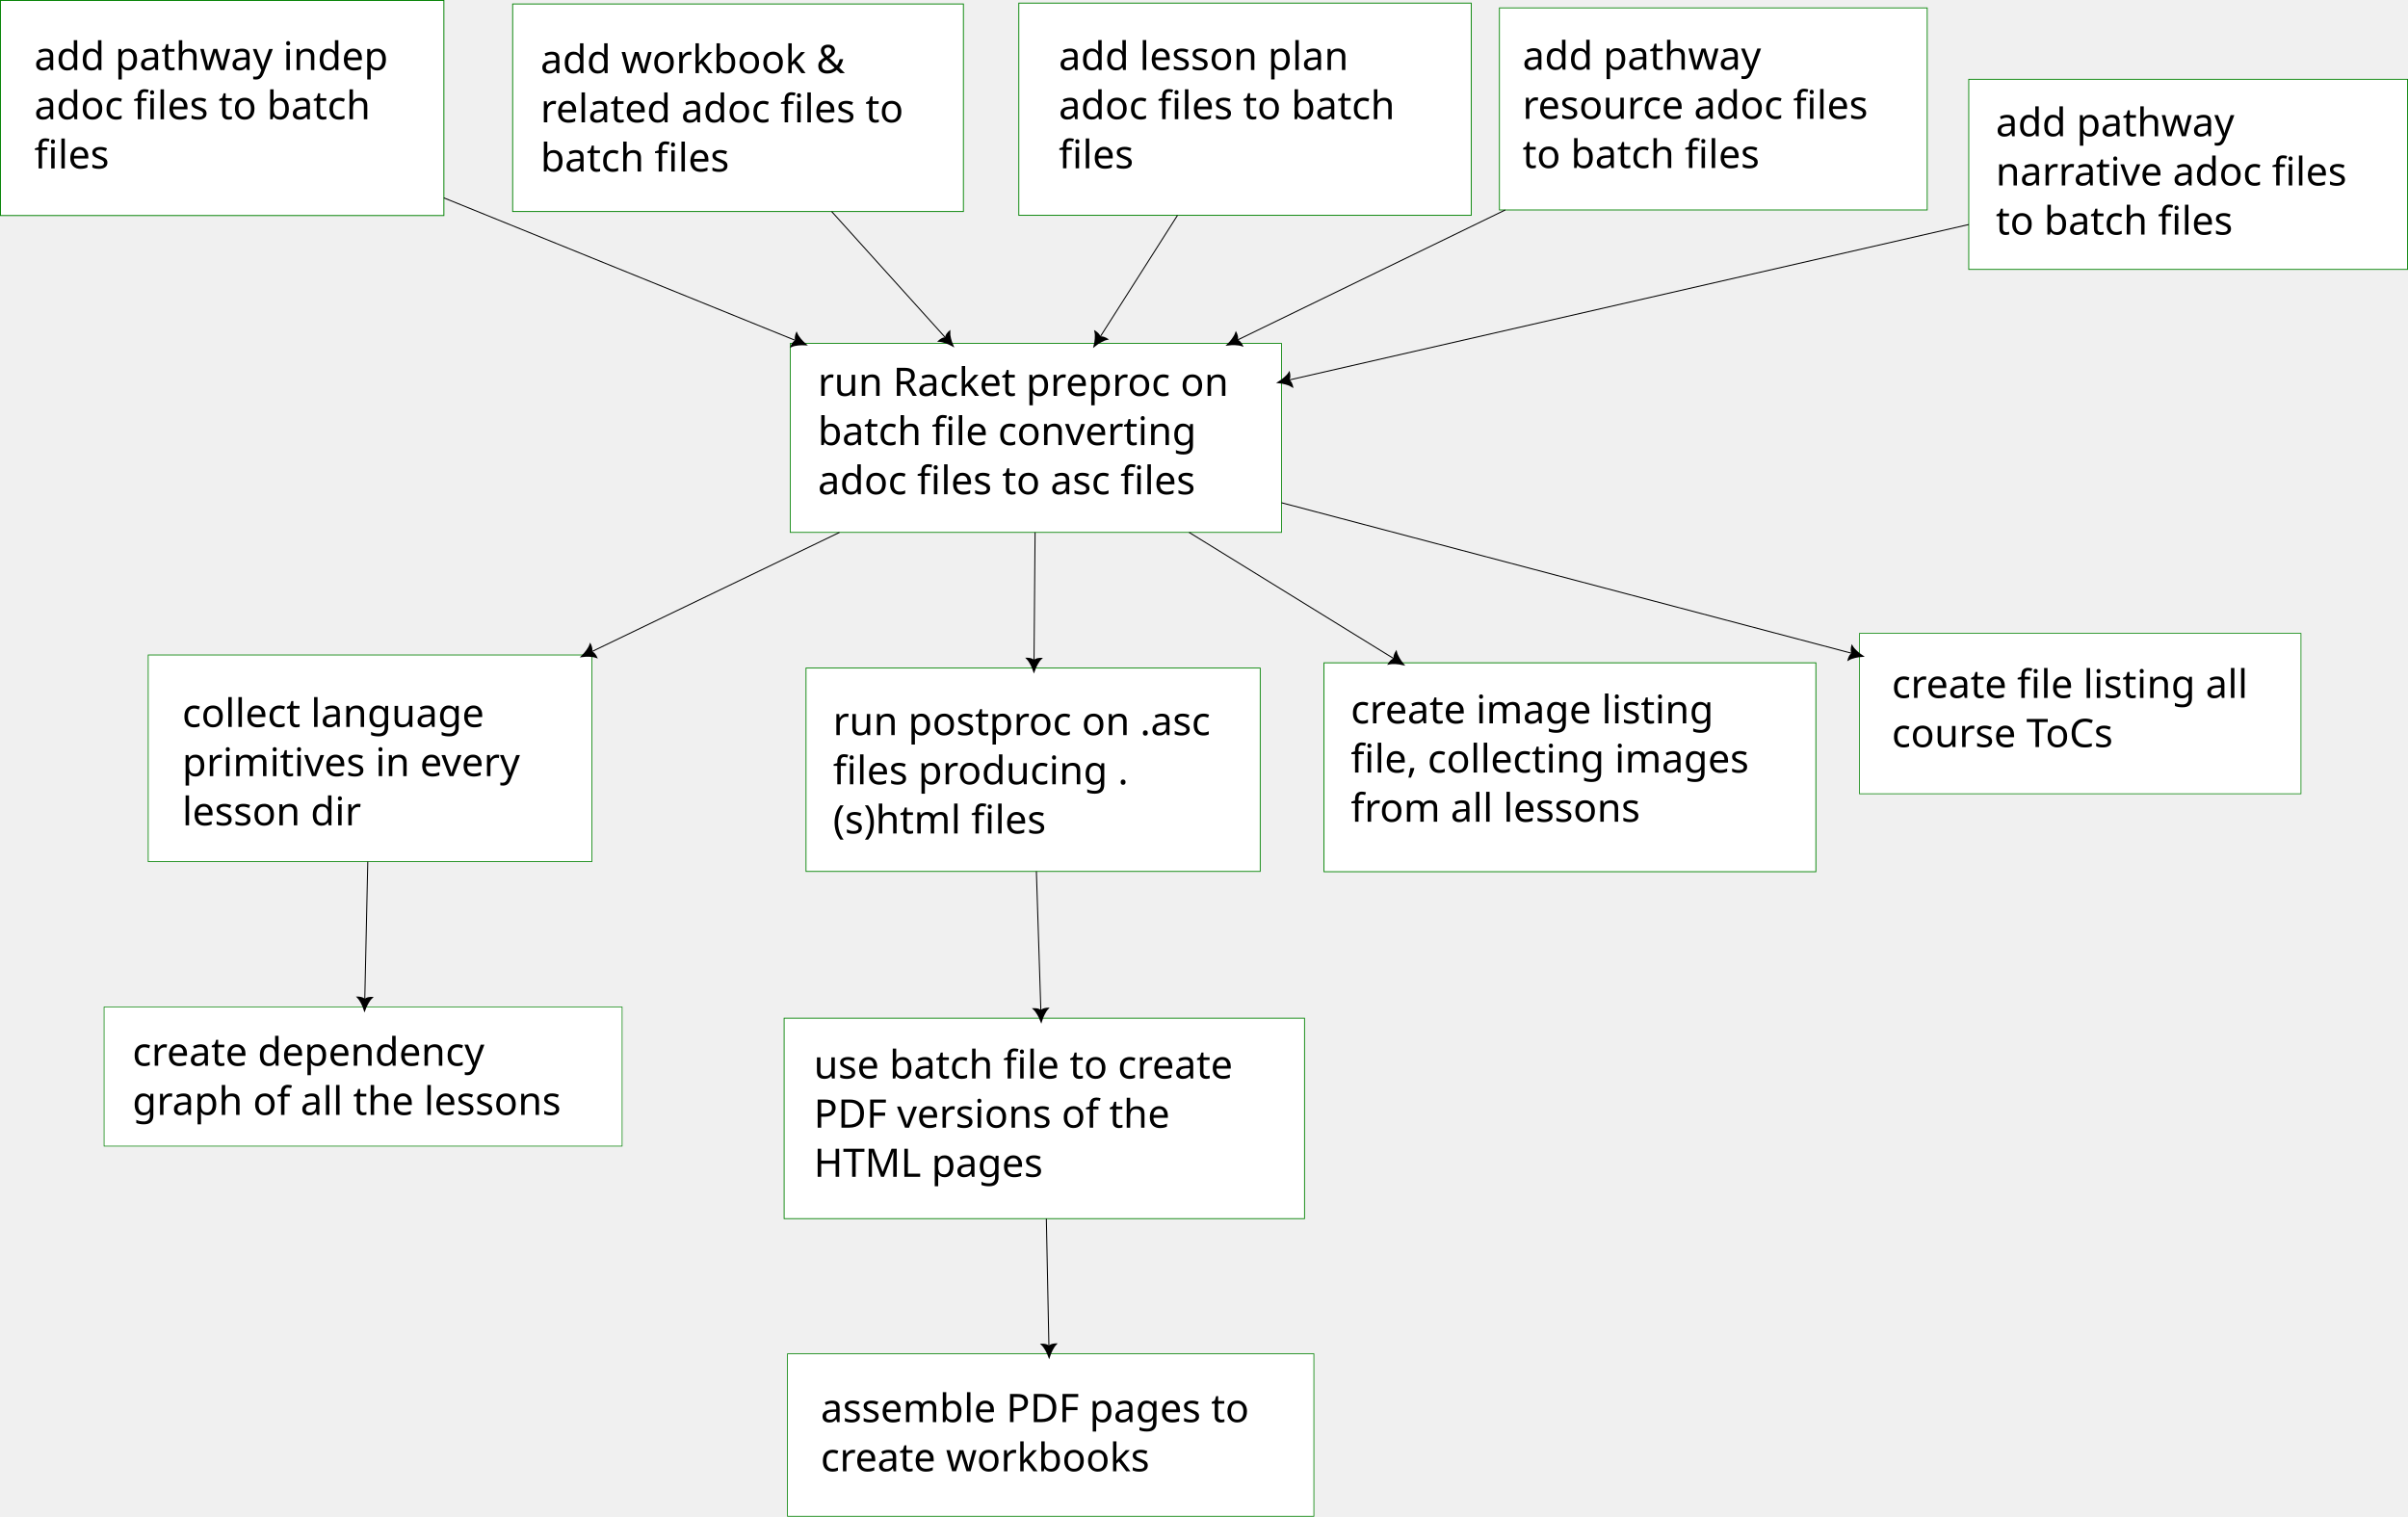
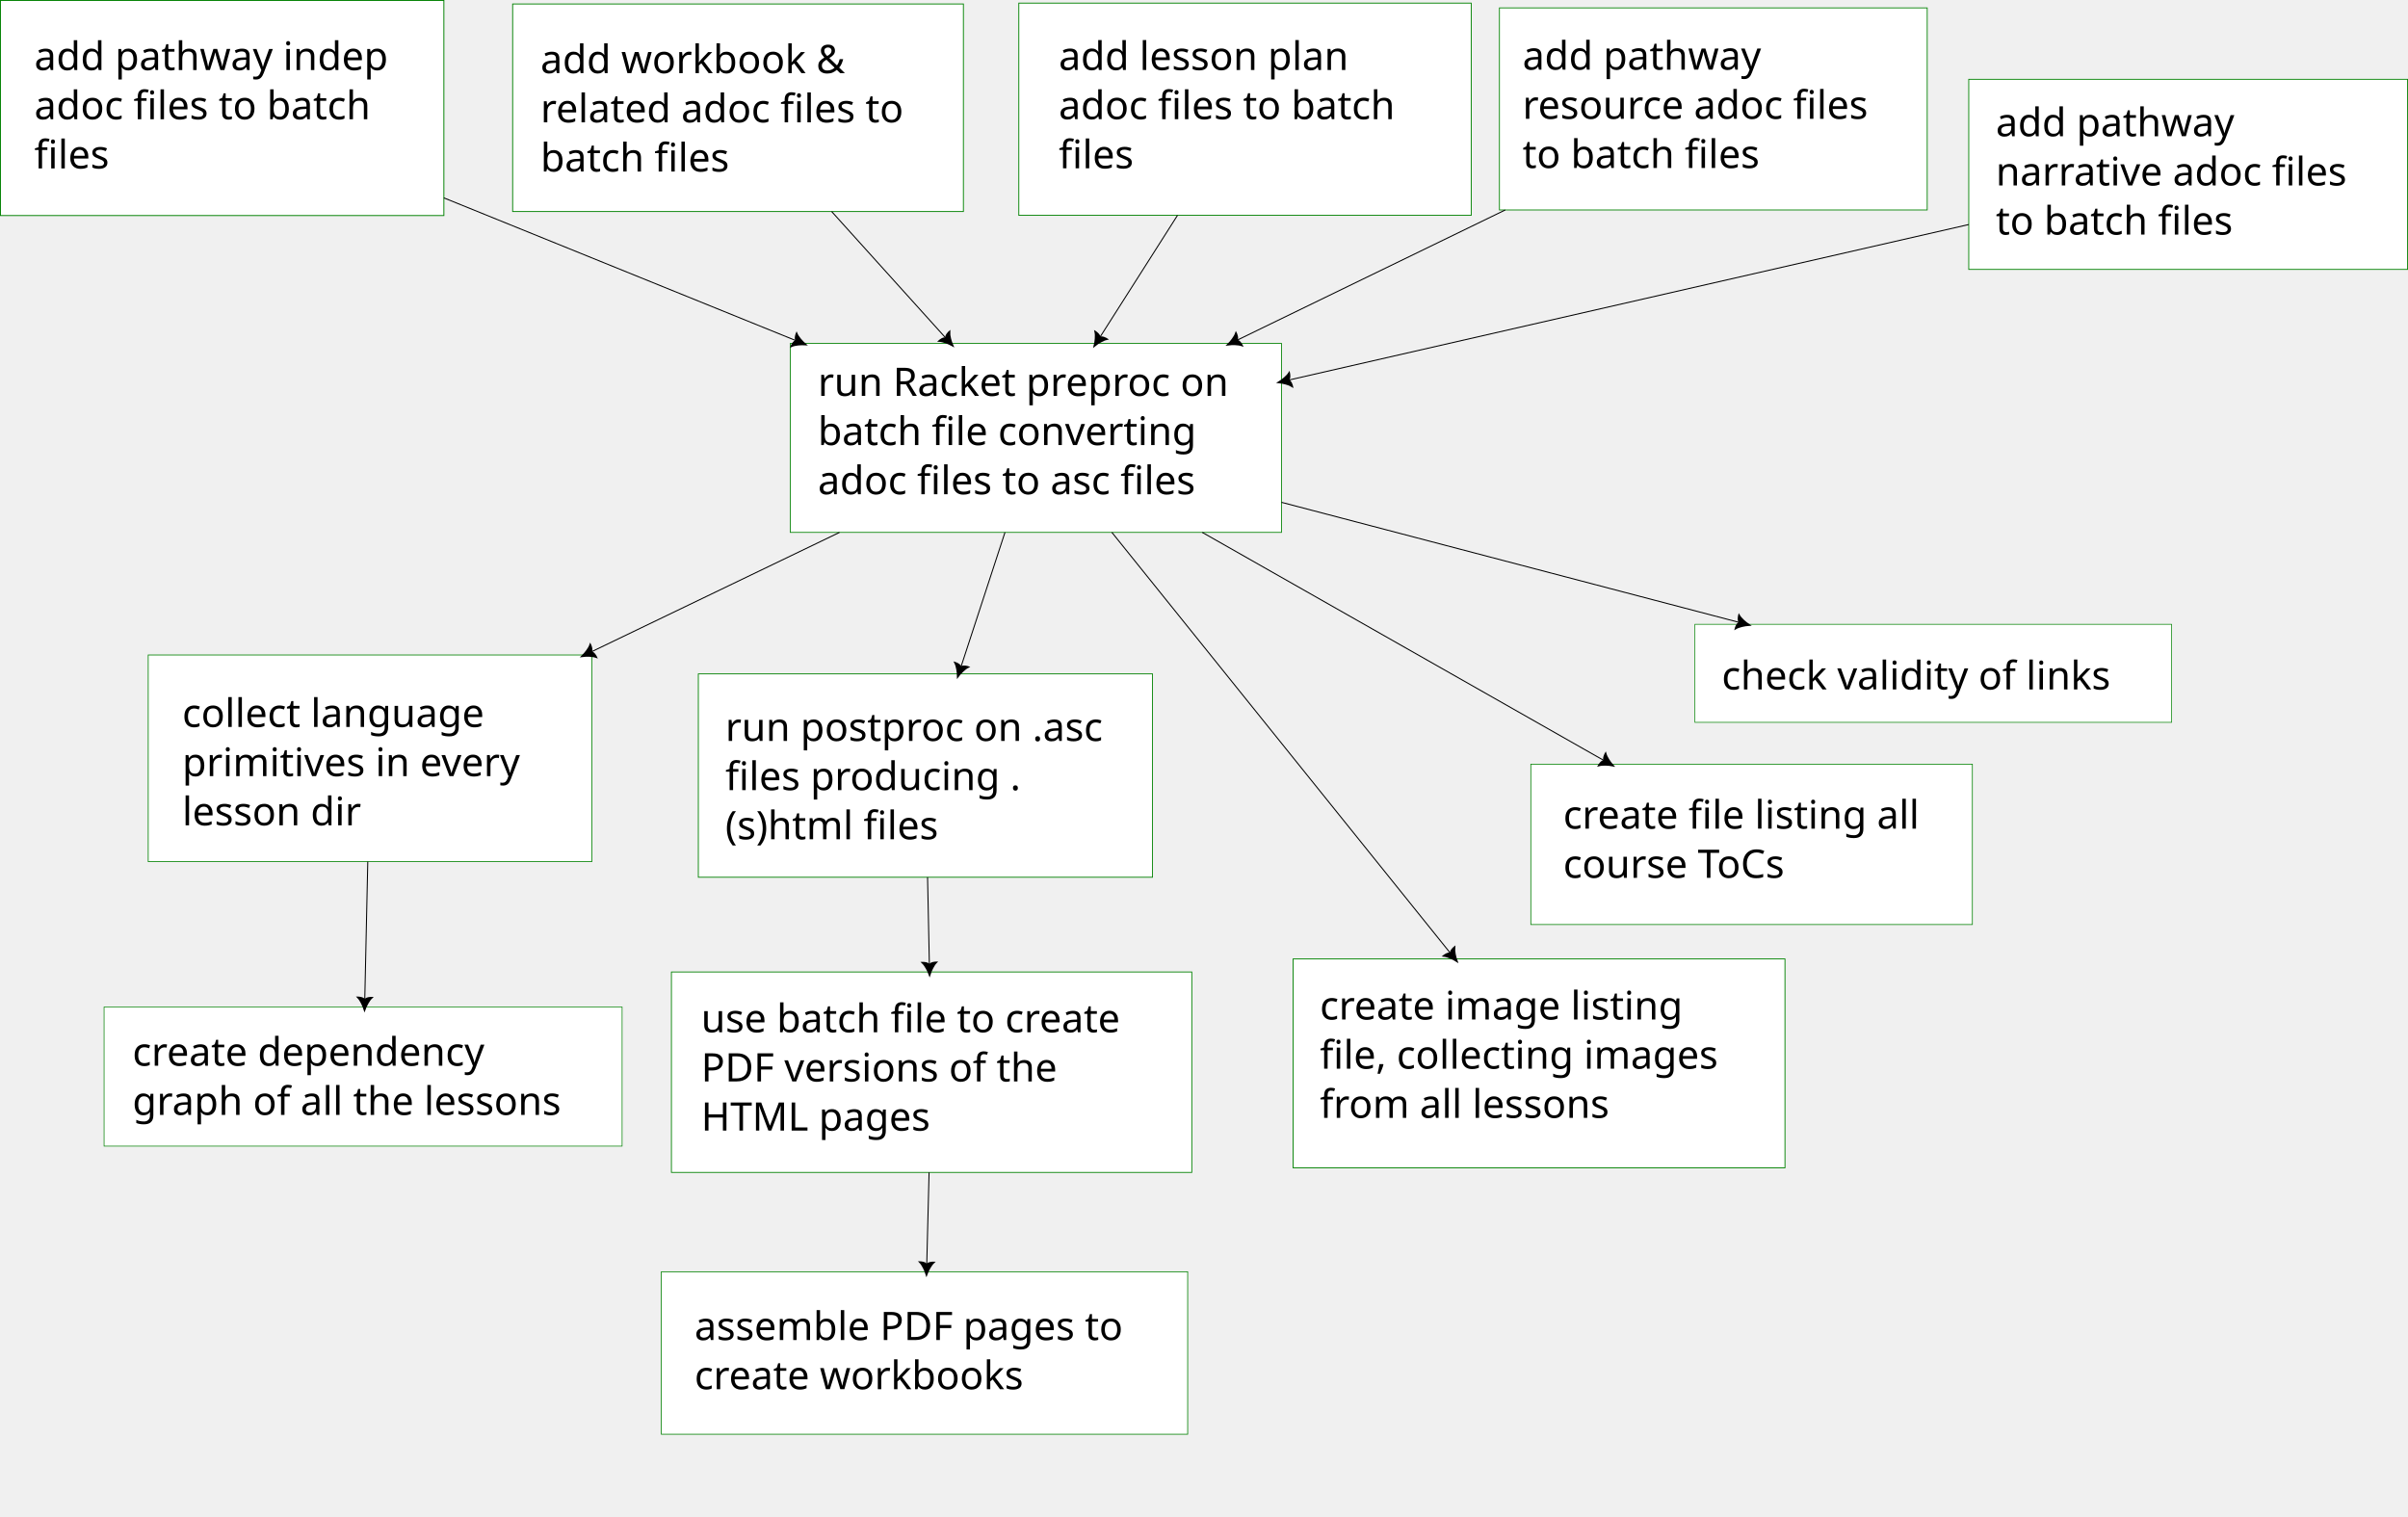
<svg xmlns="http://www.w3.org/2000/svg" width="647.816mm" height="408.034mm" viewBox="0 0 647.816 408.034" version="1.1" id="svg5">
  <defs id="defs2">
+     <rect x="1710.065" y="577.198" width="437.315" height="122.849" id="rect376" />
    <marker style="overflow:visible" id="Arrow5" refX="2" refY="0" orient="auto-start-reverse" markerWidth="16.034" markerHeight="18" viewBox="0 0 5.887 6.609" preserveAspectRatio="xMidYMid">
      <path transform="scale(0.5)" style="fill:context-stroke;fill-rule:evenodd;stroke:context-stroke;stroke-width:1pt" d="m 6,0 c -3,1 -7,3 -9,5 0,0 0,-4 2,-5 -2,-1 -2,-5 -2,-5 2,2 6,4 9,5 z" id="path8893" />
    </marker>
    <rect x="116.026" y="1507.815" width="478.783" height="197.286" id="rect331" />
    <rect x="116.457" y="1151.705" width="481.078" height="220.896" id="rect323" />
    <rect x="-507.607" y="1147.008" width="478.589" height="229.671" id="rect303" />
    <rect x="1294.03" y="815.672" width="420.406" height="217.68" id="rect295" />
    <rect x="687.822" y="806.703" width="470.013" height="192.06" id="rect287" />
    <rect x="112.616" y="802.679" width="462.466" height="192.761" id="rect279" />
    <rect x="-504.909" y="793.764" width="477.582" height="202.705" id="rect271" />
    <rect x="260.801" y="442.018" width="488.296" height="215.051" id="rect263" />
    <rect x="1509.695" y="129.676" width="396.92" height="204.111" id="rect205" />
    <rect x="975.094" y="129.202" width="424.409" height="211.776" id="rect197" />
    <rect x="455.102" y="134.222" width="418.672" height="197.027" id="rect189" />
    <rect x="-92.733" y="137.745" width="428.874" height="177.484" id="rect181" />
    <rect x="-84.869" y="137.352" width="420.88" height="171.774" id="rect175" />
    <rect x="-607.43" y="121.418" width="411.173" height="177.344" id="rect117" />
  </defs>
  <g id="layer1" transform="translate(169.9472,-26.12922)">
    <g id="g446" transform="translate(0,3.493296)">
      <rect style="fill:#ffffff;stroke:#008100;stroke-width:0.247" id="rect61" width="119.292" height="57.867" x="-169.824" y="22.759" />
      <text xml:space="preserve" transform="scale(0.2645833)" id="text115" style="font-style:normal;font-weight:normal;font-size:40px;line-height:125%;font-family:sans-serif;letter-spacing:0px;word-spacing:0px;white-space:pre;shape-inside:url(#rect117);fill:#000000;fill-opacity:1;stroke:none;stroke-width:1px;stroke-linecap:butt;stroke-linejoin:miter;stroke-opacity:1">
-         <tspan x="-607.43" y="156.809" id="tspan218">add pathway indep </tspan>
-         <tspan x="-607.43" y="206.809" id="tspan220">adoc files to batch </tspan>
-         <tspan x="-607.43" y="256.809" id="tspan222">files</tspan>
+         <tspan x="-607.43" y="156.809" id="tspan1310">add pathway indep </tspan>
+         <tspan x="-607.43" y="206.809" id="tspan1312">adoc files to batch </tspan>
+         <tspan x="-607.43" y="256.809" id="tspan1314">files</tspan>
      </text>
    </g>
    <text xml:space="preserve" transform="scale(0.2645833)" id="text173" style="font-style:normal;font-weight:normal;font-size:40px;line-height:125%;font-family:sans-serif;letter-spacing:0px;word-spacing:0px;white-space:pre;shape-inside:url(#rect175);fill:#000000;fill-opacity:1;stroke:none;stroke-width:1px;stroke-linecap:butt;stroke-linejoin:miter;stroke-opacity:1" />
    <g id="g451">
      <rect style="fill:#ffffff;stroke:#008100;stroke-width:0.237" id="rect171" width="121.262" height="55.841" x="-32.028" y="27.198" />
      <text xml:space="preserve" transform="scale(0.2645833)" id="text179" style="font-style:normal;font-weight:normal;font-size:40px;line-height:125%;font-family:sans-serif;letter-spacing:0px;word-spacing:0px;white-space:pre;shape-inside:url(#rect181);fill:#000000;fill-opacity:1;stroke:none;stroke-width:1px;stroke-linecap:butt;stroke-linejoin:miter;stroke-opacity:1">
-         <tspan x="-92.734" y="173.137" id="tspan224">add workbook &amp; </tspan>
-         <tspan x="-92.734" y="223.137" id="tspan226">related adoc files to </tspan>
-         <tspan x="-92.734" y="273.137" id="tspan228">batch files</tspan>
+         <tspan x="-92.734" y="173.137" id="tspan1316">add workbook &amp; </tspan>
+         <tspan x="-92.734" y="223.137" id="tspan1318">related adoc files to </tspan>
+         <tspan x="-92.734" y="273.137" id="tspan1320">batch files</tspan>
      </text>
    </g>
    <g id="g456" transform="translate(-5.529983,0.08123944)">
      <rect style="fill:#ffffff;stroke:#008100;stroke-width:0.236" id="rect185" width="121.71" height="57.093" x="109.67" y="26.886" />
      <text xml:space="preserve" transform="scale(0.2645833)" id="text187" style="font-style:normal;font-weight:normal;font-size:40px;line-height:125%;font-family:sans-serif;letter-spacing:0px;word-spacing:0px;white-space:pre;shape-inside:url(#rect189);fill:#000000;fill-opacity:1;stroke:none;stroke-width:1px;stroke-linecap:butt;stroke-linejoin:miter;stroke-opacity:1">
-         <tspan x="455.102" y="169.613" id="tspan230">add lesson plan </tspan>
-         <tspan x="455.102" y="219.613" id="tspan232">adoc files to batch </tspan>
-         <tspan x="455.102" y="269.613" id="tspan234">files</tspan>
+         <tspan x="455.102" y="169.613" id="tspan1322">add lesson plan </tspan>
+         <tspan x="455.102" y="219.613" id="tspan1324">adoc files to batch </tspan>
+         <tspan x="455.102" y="269.613" id="tspan1326">files</tspan>
      </text>
    </g>
    <g id="g461" transform="translate(-18.33589,1.316934)">
      <rect style="fill:#ffffff;stroke:#008100;stroke-width:0.224" id="rect193" width="115.08" height="54.366" x="251.778" y="26.935" />
      <text xml:space="preserve" transform="scale(0.2645833)" id="text195" style="font-style:normal;font-weight:normal;font-size:40px;line-height:125%;font-family:sans-serif;letter-spacing:0px;word-spacing:0px;white-space:pre;shape-inside:url(#rect197);fill:#000000;fill-opacity:1;stroke:none;stroke-width:1px;stroke-linecap:butt;stroke-linejoin:miter;stroke-opacity:1">
-         <tspan x="975.094" y="164.592" id="tspan236">add pathway </tspan>
-         <tspan x="975.094" y="214.592" id="tspan238">resource adoc files </tspan>
-         <tspan x="975.094" y="264.592" id="tspan240">to batch files</tspan>
+         <tspan x="975.094" y="164.592" id="tspan1328">add pathway </tspan>
+         <tspan x="975.094" y="214.592" id="tspan1330">resource adoc files </tspan>
+         <tspan x="975.094" y="264.592" id="tspan1332">to batch files</tspan>
      </text>
    </g>
    <g id="g466" transform="translate(-32.46015,19.11122)">
      <rect style="fill:#ffffff;stroke:#008100;stroke-width:0.228" id="rect201" width="118.055" height="51.142" x="392.16" y="28.354" />
      <text xml:space="preserve" transform="scale(0.2645833)" id="text203" style="font-style:normal;font-weight:normal;font-size:40px;line-height:125%;font-family:sans-serif;letter-spacing:0px;word-spacing:0px;white-space:pre;shape-inside:url(#rect205);fill:#000000;fill-opacity:1;stroke:none;stroke-width:1px;stroke-linecap:butt;stroke-linejoin:miter;stroke-opacity:1">
-         <tspan x="1509.695" y="165.066" id="tspan242">add pathway </tspan>
-         <tspan x="1509.695" y="215.066" id="tspan244">narrative adoc files </tspan>
-         <tspan x="1509.695" y="265.066" id="tspan246">to batch files</tspan>
+         <tspan x="1509.695" y="165.066" id="tspan1334">add pathway </tspan>
+         <tspan x="1509.695" y="215.066" id="tspan1336">narrative adoc files </tspan>
+         <tspan x="1509.695" y="265.066" id="tspan1338">to batch files</tspan>
      </text>
    </g>
    <g id="g471" transform="translate(-18.91596,6.320999)">
      <rect style="fill:#ffffff;stroke:#008100;stroke-width:0.219" id="rect259" width="132.15" height="50.846" x="61.571" y="112.193" />
      <text xml:space="preserve" transform="scale(0.2645833)" id="text261" style="font-style:normal;font-weight:normal;font-size:40px;line-height:125%;font-family:sans-serif;letter-spacing:0px;word-spacing:0px;white-space:pre;shape-inside:url(#rect263);fill:#000000;fill-opacity:1;stroke:none;stroke-width:1px;stroke-linecap:butt;stroke-linejoin:miter;stroke-opacity:1">
-         <tspan x="260.801" y="477.408" id="tspan248">run Racket preproc on </tspan>
-         <tspan x="260.801" y="527.408" id="tspan250">batch file converting </tspan>
-         <tspan x="260.801" y="577.408" id="tspan252">adoc files to asc files</tspan>
+         <tspan x="260.801" y="477.408" id="tspan1340">run Racket preproc on </tspan>
+         <tspan x="260.801" y="527.408" id="tspan1342">batch file converting </tspan>
+         <tspan x="260.801" y="577.408" id="tspan1344">adoc files to asc files</tspan>
      </text>
    </g>
    <g id="g476" transform="translate(12.67335,2.324588)">
      <rect style="fill:#ffffff;stroke:#008100;stroke-width:0.21" id="rect267" width="119.346" height="55.593" x="-142.745" y="200.018" />
      <text xml:space="preserve" transform="scale(0.2645833)" id="text269" style="font-style:normal;font-weight:normal;font-size:40px;line-height:125%;font-family:sans-serif;letter-spacing:0px;word-spacing:0px;white-space:pre;shape-inside:url(#rect271);fill:#000000;fill-opacity:1;stroke:none;stroke-width:1px;stroke-linecap:butt;stroke-linejoin:miter;stroke-opacity:1">
-         <tspan x="-504.908" y="829.154" id="tspan254">collect language </tspan>
-         <tspan x="-504.908" y="879.154" id="tspan256">primitives in every </tspan>
-         <tspan x="-504.908" y="929.154" id="tspan258">lesson dir</tspan>
+         <tspan x="-504.908" y="829.154" id="tspan1346">collect language </tspan>
+         <tspan x="-504.908" y="879.154" id="tspan1348">primitives in every </tspan>
+         <tspan x="-504.908" y="929.154" id="tspan1350">lesson dir</tspan>
      </text>
    </g>
-     <g id="g481" transform="translate(24.36186,2.157834)">
+     <g id="g481" transform="translate(-4.608545,3.723965)">
      <rect style="fill:#ffffff;stroke:#008100;stroke-width:0.228" id="rect275" width="122.19" height="54.711" x="22.532" y="203.702" />
      <text xml:space="preserve" transform="scale(0.2645833)" id="text277" style="font-style:normal;font-weight:normal;font-size:40px;line-height:125%;font-family:sans-serif;letter-spacing:0px;word-spacing:0px;white-space:pre;shape-inside:url(#rect279);fill:#000000;fill-opacity:1;stroke:none;stroke-width:1px;stroke-linecap:butt;stroke-linejoin:miter;stroke-opacity:1">
-         <tspan x="112.615" y="838.07" id="tspan260">run postproc on .asc </tspan>
-         <tspan x="112.615" y="888.07" id="tspan262">files producing .</tspan>
-         <tspan x="112.615" y="938.07" id="tspan264">(s)html files</tspan>
+         <tspan x="112.615" y="838.07" id="tspan1352">run postproc on .asc </tspan>
+         <tspan x="112.615" y="888.07" id="tspan1354">files producing .</tspan>
+         <tspan x="112.615" y="938.07" id="tspan1356">(s)html files</tspan>
      </text>
    </g>
-     <g id="g486" transform="translate(11.46046,-2.062342)">
+     <g id="g486" transform="translate(3.14606,77.60475)">
      <rect style="fill:#ffffff;stroke:#008100;stroke-width:0.236" id="rect283" width="132.331" height="56.201" x="174.781" y="206.509" />
      <text xml:space="preserve" transform="scale(0.2645833)" id="text285" style="font-style:normal;font-weight:normal;font-size:40px;line-height:125%;font-family:sans-serif;letter-spacing:0px;word-spacing:0px;white-space:pre;shape-inside:url(#rect287);fill:#000000;fill-opacity:1;stroke:none;stroke-width:1px;stroke-linecap:butt;stroke-linejoin:miter;stroke-opacity:1">
-         <tspan x="687.822" y="842.094" id="tspan266">create image listing </tspan>
-         <tspan x="687.822" y="892.094" id="tspan268">file, collecting images </tspan>
-         <tspan x="687.822" y="942.094" id="tspan270">from all lessons</tspan>
+         <tspan x="687.822" y="842.094" id="tspan1358">create image listing </tspan>
+         <tspan x="687.822" y="892.094" id="tspan1360">file, collecting images </tspan>
+         <tspan x="687.822" y="942.094" id="tspan1362">from all lessons</tspan>
      </text>
    </g>
-     <g id="g491" transform="translate(-3.372149,-11.29086)">
+     <g id="g491" transform="translate(-91.77491,23.88763)">
      <rect style="fill:#ffffff;stroke:#008100;stroke-width:0.198" id="rect291" width="118.791" height="43.144" x="333.658" y="207.827" />
      <text xml:space="preserve" transform="scale(0.2645833)" id="text293" style="font-style:normal;font-weight:normal;font-size:40px;line-height:125%;font-family:sans-serif;letter-spacing:0px;word-spacing:0px;white-space:pre;shape-inside:url(#rect295);fill:#000000;fill-opacity:1;stroke:none;stroke-width:1px;stroke-linecap:butt;stroke-linejoin:miter;stroke-opacity:1">
-         <tspan x="1294.029" y="851.062" id="tspan272">create file listing all </tspan>
-         <tspan x="1294.029" y="901.062" id="tspan274">course ToCs</tspan>
+         <tspan x="1294.029" y="851.062" id="tspan1364">create file listing all </tspan>
+         <tspan x="1294.029" y="901.062" id="tspan1366">course ToCs</tspan>
      </text>
    </g>
    <g id="g496">
      <rect style="fill:#ffffff;stroke:#008100;stroke-width:0.185" id="rect299" width="139.36" height="37.428" x="-141.945" y="297.045" />
      <text xml:space="preserve" transform="scale(0.2645833)" id="text301" style="font-style:normal;font-weight:normal;font-size:40px;line-height:125%;font-family:sans-serif;letter-spacing:0px;word-spacing:0px;white-space:pre;shape-inside:url(#rect303);fill:#000000;fill-opacity:1;stroke:none;stroke-width:1px;stroke-linecap:butt;stroke-linejoin:miter;stroke-opacity:1">
-         <tspan x="-507.607" y="1182.398" id="tspan276">create dependency </tspan>
-         <tspan x="-507.607" y="1232.398" id="tspan278">graph of all the lessons</tspan>
+         <tspan x="-507.607" y="1182.398" id="tspan1368">create dependency </tspan>
+         <tspan x="-507.607" y="1232.398" id="tspan1370">graph of all the lessons</tspan>
      </text>
    </g>
-     <g id="g501" transform="translate(18.18623,2.19204)">
+     <g id="g501" transform="translate(-12.13463,-10.24429)">
      <rect style="fill:#ffffff;stroke:#008100;stroke-width:0.227" id="rect319" width="139.995" height="53.922" x="22.819" y="297.869" />
      <text xml:space="preserve" transform="scale(0.2645833)" id="text321" style="font-style:normal;font-weight:normal;font-size:40px;line-height:125%;font-family:sans-serif;letter-spacing:0px;word-spacing:0px;white-space:pre;shape-inside:url(#rect323);fill:#000000;fill-opacity:1;stroke:none;stroke-width:1px;stroke-linecap:butt;stroke-linejoin:miter;stroke-opacity:1">
-         <tspan x="116.457" y="1187.096" id="tspan280">use batch file to create </tspan>
-         <tspan x="116.457" y="1237.096" id="tspan282">PDF versions of the </tspan>
-         <tspan x="116.457" y="1287.096" id="tspan284">HTML pages</tspan>
+         <tspan x="116.457" y="1187.096" id="tspan1372">use batch file to create </tspan>
+         <tspan x="116.457" y="1237.096" id="tspan1374">PDF versions of the </tspan>
+         <tspan x="116.457" y="1287.096" id="tspan1376">HTML pages</tspan>
      </text>
    </g>
-     <g id="g506" transform="translate(20.15023,0.4133235)">
+     <g id="g506" transform="translate(-13.80075,-21.65965)">
      <rect style="fill:#ffffff;stroke:#008100;stroke-width:0.206" id="rect327" width="141.603" height="43.714" x="21.767" y="389.933" />
      <text xml:space="preserve" transform="scale(0.2645833)" id="text329" style="font-style:normal;font-weight:normal;font-size:40px;line-height:125%;font-family:sans-serif;letter-spacing:0px;word-spacing:0px;white-space:pre;shape-inside:url(#rect331);fill:#000000;fill-opacity:1;stroke:none;stroke-width:1px;stroke-linecap:butt;stroke-linejoin:miter;stroke-opacity:1">
-         <tspan x="116.025" y="1543.205" id="tspan286">assemble PDF pages to </tspan>
-         <tspan x="116.025" y="1593.205" id="tspan288">create workbooks</tspan>
+         <tspan x="116.025" y="1543.205" id="tspan1378">assemble PDF pages to </tspan>
+         <tspan x="116.025" y="1593.205" id="tspan1380">create workbooks</tspan>
      </text>
    </g>
    <path style="fill:none;fill-rule:evenodd;stroke:#000000;stroke-width:0.265px;stroke-linecap:butt;stroke-linejoin:miter;stroke-opacity:1;marker-end:url(#Arrow5)" d="M -50.532,79.368 46.023,118.514" id="path560" />
    <path style="fill:none;fill-rule:evenodd;stroke:#000000;stroke-width:0.265px;stroke-linecap:butt;stroke-linejoin:miter;stroke-opacity:1;marker-end:url(#Arrow5)" d="M 53.791,83.039 85.794,118.514" id="path562" />
    <path style="fill:none;fill-rule:evenodd;stroke:#000000;stroke-width:0.265px;stroke-linecap:butt;stroke-linejoin:miter;stroke-opacity:1;marker-end:url(#Arrow5)" d="M 146.83,84.06 124.907,118.514" id="path564" />
    <path style="fill:none;fill-rule:evenodd;stroke:#000000;stroke-width:0.265px;stroke-linecap:butt;stroke-linejoin:miter;stroke-opacity:1;marker-end:url(#Arrow5)" d="M 235.004,82.618 161.083,118.514" id="path566" />
    <path style="fill:none;fill-rule:evenodd;stroke:#000000;stroke-width:0.265px;stroke-linecap:butt;stroke-linejoin:miter;stroke-opacity:1;marker-end:url(#Arrow5)" d="M 359.7,86.537 174.805,128.825" id="path568" />
    <path style="fill:none;fill-rule:evenodd;stroke:#000000;stroke-width:0.265px;stroke-linecap:butt;stroke-linejoin:miter;stroke-opacity:1;marker-end:url(#Arrow5)" d="m 55.901,169.36 -68.538,32.983" id="path570" />
-     <path style="fill:none;fill-rule:evenodd;stroke:#000000;stroke-width:0.265px;stroke-linecap:butt;stroke-linejoin:miter;stroke-opacity:1;marker-end:url(#Arrow5)" d="m 108.519,169.36 -0.303,36.499" id="path572" />
-     <path style="fill:none;fill-rule:evenodd;stroke:#000000;stroke-width:0.265px;stroke-linecap:butt;stroke-linejoin:miter;stroke-opacity:1;marker-end:url(#Arrow5)" d="m 149.952,169.36 56.891,35.086" id="path574" />
-     <path style="fill:none;fill-rule:evenodd;stroke:#000000;stroke-width:0.265px;stroke-linecap:butt;stroke-linejoin:miter;stroke-opacity:1;marker-end:url(#Arrow5)" d="m 174.805,161.381 155.481,41.047" id="path576" />
+     <path style="fill:none;fill-rule:evenodd;stroke:#000000;stroke-width:0.265px;stroke-linecap:butt;stroke-linejoin:miter;stroke-opacity:1;marker-end:url(#Arrow5)" d="m 100.415,169.36 -12.45,38.065" id="path572" />
+     <path style="fill:none;fill-rule:evenodd;stroke:#000000;stroke-width:0.265px;stroke-linecap:butt;stroke-linejoin:miter;stroke-opacity:1;marker-end:url(#Arrow5)" d="m 129.18,169.36 92.308,114.753" id="path574" />
+     <path style="fill:none;fill-rule:evenodd;stroke:#000000;stroke-width:0.265px;stroke-linecap:butt;stroke-linejoin:miter;stroke-opacity:1;marker-end:url(#Arrow5)" d="m 153.496,169.36 109.797,62.354" id="path576" />
    <path style="fill:none;fill-rule:evenodd;stroke:#000000;stroke-width:0.265px;stroke-linecap:butt;stroke-linejoin:miter;stroke-opacity:1;marker-end:url(#Arrow5)" d="m -71.005,257.936 -0.853,39.11" id="path578" />
-     <path style="fill:none;fill-rule:evenodd;stroke:#000000;stroke-width:0.265px;stroke-linecap:butt;stroke-linejoin:miter;stroke-opacity:1;marker-end:url(#Arrow5)" d="m 108.868,260.57 1.269,39.491" id="path580" />
-     <path style="fill:none;fill-rule:evenodd;stroke:#000000;stroke-width:0.265px;stroke-linecap:butt;stroke-linejoin:miter;stroke-opacity:1;marker-end:url(#Arrow5)" d="m 111.546,353.983 0.733,36.363" id="path286" />
+     <path style="fill:none;fill-rule:evenodd;stroke:#000000;stroke-width:0.265px;stroke-linecap:butt;stroke-linejoin:miter;stroke-opacity:1;marker-end:url(#Arrow5)" d="m 79.589,262.137 0.531,25.488" id="path580" />
+     <path style="fill:none;fill-rule:evenodd;stroke:#000000;stroke-width:0.265px;stroke-linecap:butt;stroke-linejoin:miter;stroke-opacity:1;marker-end:url(#Arrow5)" d="M 79.999,341.547 79.322,368.273" id="path286" />
+     <g id="g433" transform="translate(10.74321,23.40529)">
+       <rect style="fill:#ffffff;stroke:#008100;stroke-width:0.184" id="rect320" width="128.242" height="26.377" x="275.289" y="170.68" />
+       <text xml:space="preserve" transform="matrix(0.2645833,0,0,0.2645833,-169.9472,26.12922)" id="text374" style="font-style:normal;font-weight:normal;font-size:40px;line-height:125%;font-family:sans-serif;letter-spacing:0px;word-spacing:0px;white-space:pre;shape-inside:url(#rect376);fill:#000000;fill-opacity:1;stroke:none;stroke-width:1px;stroke-linecap:butt;stroke-linejoin:miter;stroke-opacity:1">
+         <tspan x="1710.064" y="612.588" id="tspan1382">check validity of links</tspan>
+       </text>
+     </g>
+     <path style="fill:none;fill-rule:evenodd;stroke:#000000;stroke-width:0.265px;stroke-linecap:butt;stroke-linejoin:miter;stroke-opacity:1;marker-end:url(#Arrow5)" d="M 174.805,161.272 299.882,194.086" id="path487" />
  </g>
</svg>
